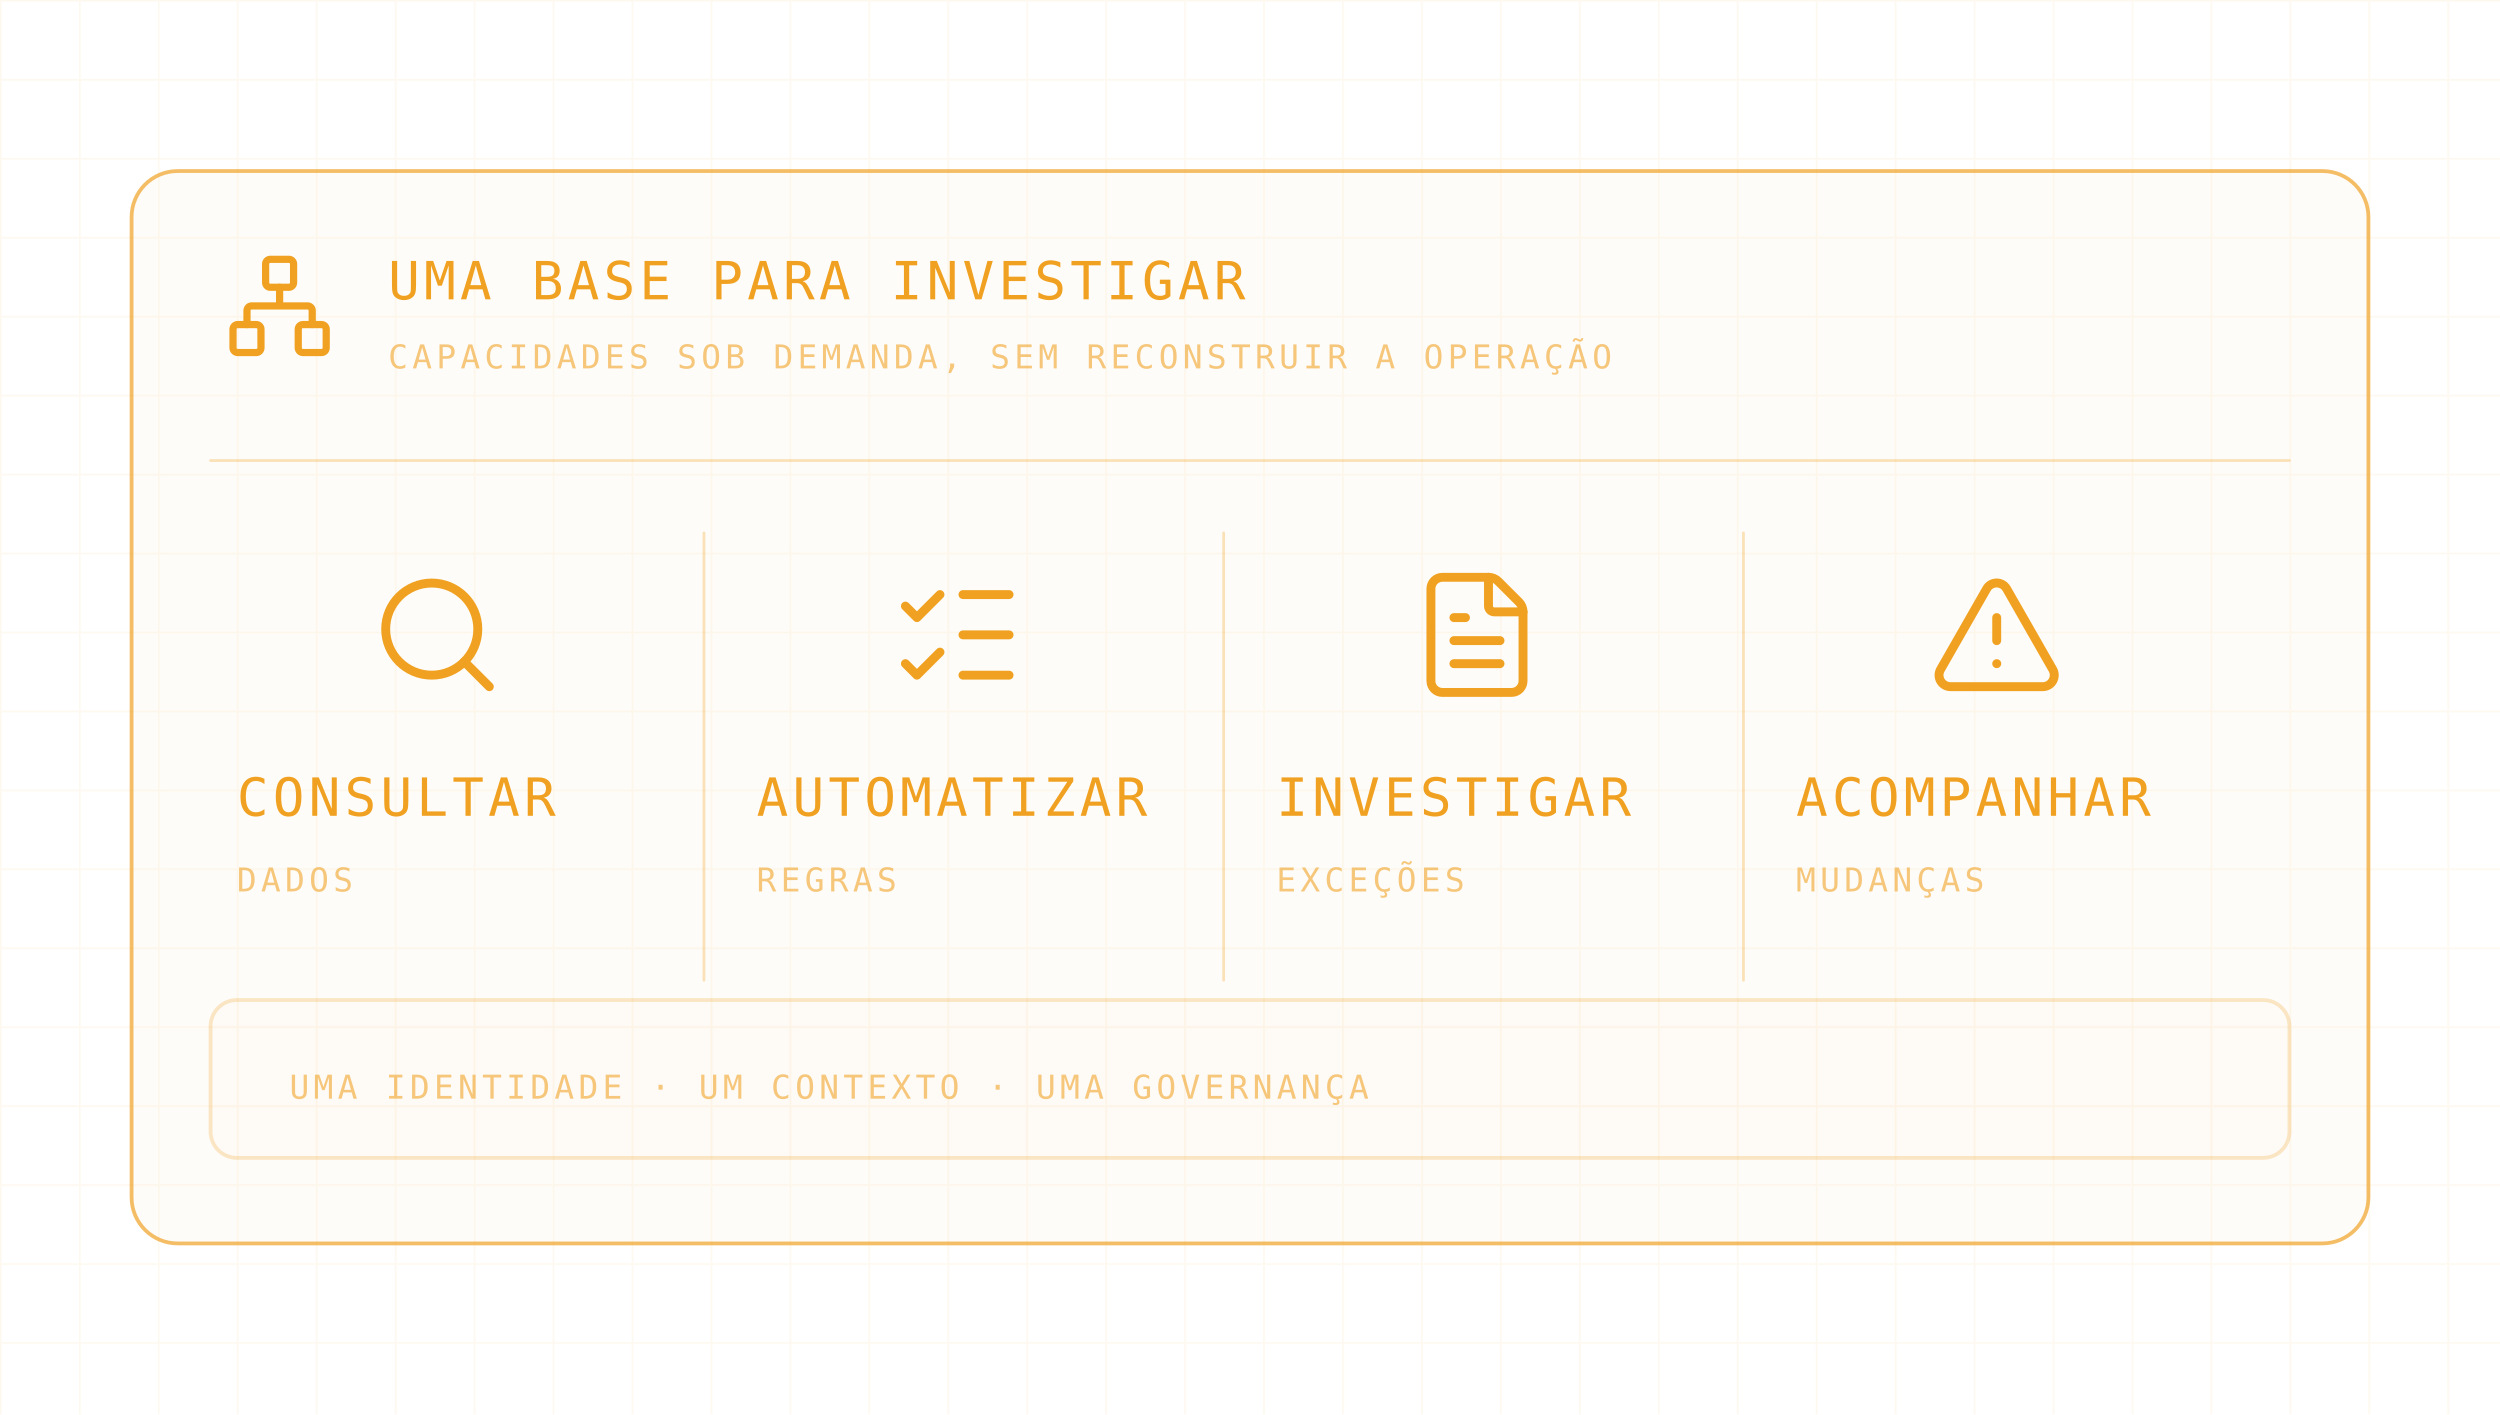
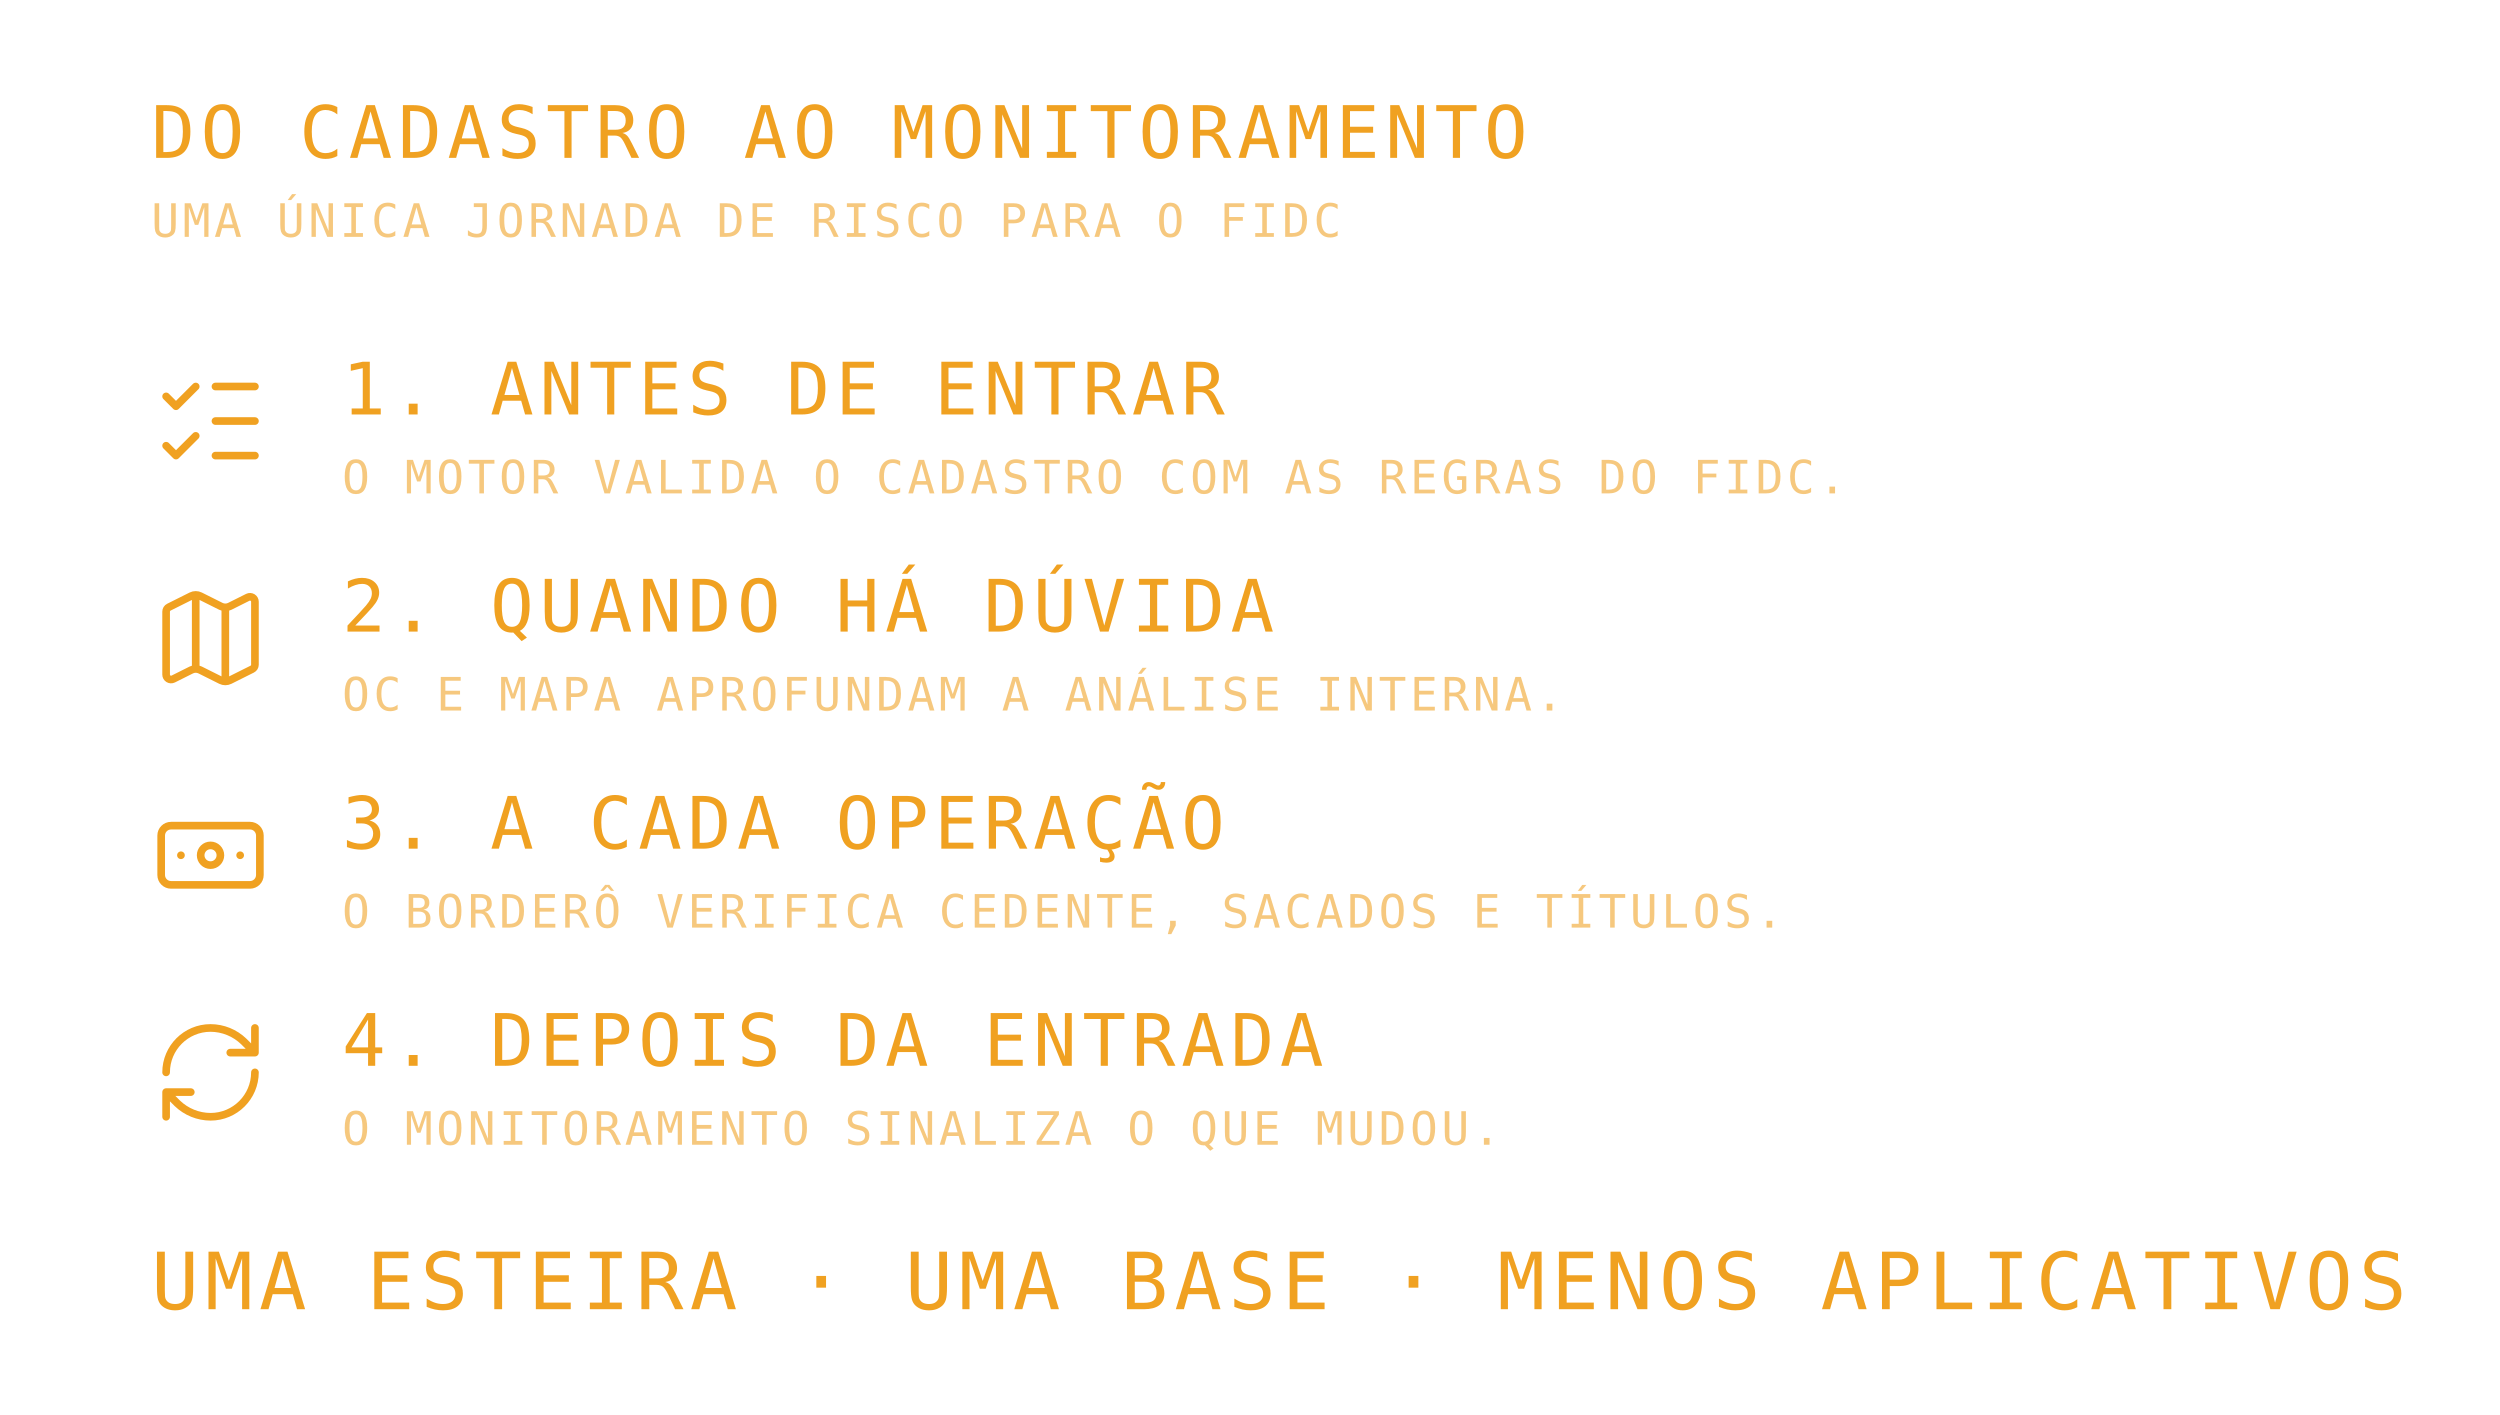
<svg xmlns="http://www.w3.org/2000/svg" width="760" height="430" viewBox="0 0 760 430" role="img" aria-labelledby="title description">
  <style>
  :host{display:block;color:#f0a121}
  svg{display:block;width:100%;height:auto;aspect-ratio:16/9;background:transparent;overflow:hidden}
  .sk-grid{fill:none;stroke:#f0a121;stroke-width:1;stroke-opacity:.07}
  .sk-line,.sk-icon,.sk-flow,.sk-hair,.sk-ghost{fill:none;stroke:#f0a121;stroke-linecap:round;stroke-linejoin:round;vector-effect:non-scaling-stroke}
  .sk-line,.sk-icon{stroke-width:1.55}
  .sk-hair{stroke-width:.85;stroke-opacity:.3}
  .sk-ghost{stroke-width:1;stroke-opacity:.28;stroke-dasharray:5 7}
  .sk-flow{stroke-width:1.1;stroke-opacity:.42;stroke-dasharray:7 8;animation:flow 2.2s linear infinite}
  .sk-plane,.sk-row-bg,.sk-icon-box{fill:rgba(240,161,33,.024);stroke:#f0a121;stroke-width:1.15;stroke-opacity:.68;vector-effect:non-scaling-stroke}
  .sk-row-bg{fill:rgba(240,161,33,.018);stroke-opacity:.24}
  .sk-icon-box{stroke-opacity:.34}
  .sk-hot{fill:#f0a121;filter:url(#soft-glow)}
  .sk-label{fill:#f0a121;font:500 16px 'DM Mono',ui-monospace,monospace;letter-spacing:.08em}
  .sk-small-label{fill:#f0a121;fill-opacity:.58;font:500 10px 'DM Mono',ui-monospace,monospace;letter-spacing:.13em}
  .is-muted{opacity:.45}
  .sk-corner{fill:none;stroke:#f0a121;stroke-width:1;stroke-opacity:.35}
  .sk-node-ring,.sk-timeline-dot{fill:rgba(240,161,33,.018);stroke:#f0a121;stroke-width:1.4;vector-effect:non-scaling-stroke}
  .sk-timeline-dot{fill:#f0a121;stroke-width:0;filter:url(#soft-glow)}
  @keyframes flow{to{stroke-dashoffset:-30}}
  @media(prefers-reduced-motion:reduce){*{animation:none!important}}
</style>
-   <defs>
-     <pattern id="vision-infra-foundation-grid" width="24" height="24" patternUnits="userSpaceOnUse">
-       <path d="M24 0H0V24" class="sk-grid" />
-     </pattern>
-     <filter id="soft-glow">
-       <feGaussianBlur stdDeviation="3" result="blur" />
-       <feMerge>
-         <feMergeNode in="blur" />
-         <feMergeNode in="SourceGraphic" />
-       </feMerge>
-     </filter>
-   </defs>
-   <rect width="760" height="430" fill="url(#vision-infra-foundation-grid)" />
-   <rect class="sk-plane" x="40" y="52" width="680" height="326" rx="14" />
-   <g class="sk-icon" transform="translate(68 76) scale(1.416667)">
-     <rect x="16" y="16" width="6" height="6" rx="1" />
-     <rect x="2" y="16" width="6" height="6" rx="1" />
-     <rect x="9" y="2" width="6" height="6" rx="1" />
-     <path d="M5 16v-3a1 1 0 0 1 1-1h12a1 1 0 0 1 1 1v3M12 12V8" />
+   <style>.vision-editorial .sk-label{font-size:22px}.vision-editorial .sk-small-label{font-size:14px;letter-spacing:.08em}.vision-editorial .vision-total{font-size:24px}</style>
+   <g class="vision-editorial">
+     <text class="sk-label" x="46" y="48">DO CADASTRO AO MONITORAMENTO</text>
+     <text class="sk-small-label" x="46" y="72">UMA ÚNICA JORNADA DE RISCO PARA O FIDC</text>
+     <g transform="translate(46 106)">
+       <g class="sk-icon" transform="translate(0 4) scale(1.5)">
+         <path d="M13 5h8M13 12h8M13 19h8m-18-2 2 2 4-4M3 7l2 2 4-4" />
+       </g>
+       <text class="sk-label" x="58" y="20">1. ANTES DE ENTRAR</text>
+       <text class="sk-small-label" x="58" y="44">O MOTOR VALIDA O CADASTRO COM AS REGRAS DO FIDC.</text>
+     </g>
+     <g transform="translate(46 172)">
+       <g class="sk-icon" transform="translate(0 4) scale(1.5)">
+         <path d="M14.106 5.553a2 2 0 0 0 1.788 0l3.659-1.83A1 1 0 0 1 21 4.619v12.764a1 1 0 0 1-.553.894l-4.553 2.277a2 2 0 0 1-1.788 0l-4.212-2.106a2 2 0 0 0-1.788 0l-3.659 1.83A1 1 0 0 1 3 19.381V6.618a1 1 0 0 1 .553-.894l4.553-2.277a2 2 0 0 1 1.788 0zM15 5.764v15M9 3.236v15" />
+       </g>
+       <text class="sk-label" x="58" y="20">2. QUANDO HÁ DÚVIDA</text>
+       <text class="sk-small-label" x="58" y="44">OC E MAPA APROFUNDAM A ANÁLISE INTERNA.</text>
+     </g>
+     <g transform="translate(46 238)">
+       <g class="sk-icon" transform="translate(0 4) scale(1.5)">
+         <rect width="20" height="12" x="2" y="6" rx="2" />
+         <circle cx="12" cy="12" r="2" />
+         <path d="M6 12h.01M18 12h.01" />
+       </g>
+       <text class="sk-label" x="58" y="20">3. A CADA OPERAÇÃO</text>
+       <text class="sk-small-label" x="58" y="44">O BORDERÔ VERIFICA CEDENTE, SACADOS E TÍTULOS.</text>
+     </g>
+     <g transform="translate(46 304)">
+       <g class="sk-icon" transform="translate(0 4) scale(1.5)">
+         <path d="M3 12a9 9 0 0 1 9-9 9.75 9.75 0 0 1 6.74 2.74L21 8M21 3v5h-5M21 12a9 9 0 0 1-9 9 9.75 9.75 0 0 1-6.74-2.74L3 16M8 16H3v5" />
+       </g>
+       <text class="sk-label" x="58" y="20">4. DEPOIS DA ENTRADA</text>
+       <text class="sk-small-label" x="58" y="44">O MONITORAMENTO SINALIZA O QUE MUDOU.</text>
+     </g>
+     <text class="sk-label vision-total" x="46" y="398">UMA ESTEIRA · UMA BASE · MENOS APLICATIVOS</text>
  </g>
-   <text class="sk-label" x="118" y="91">UMA BASE PARA INVESTIGAR</text>
-   <text class="sk-small-label" x="118" y="112">CAPACIDADES SOB DEMANDA, SEM RECONSTRUIR A OPERAÇÃO</text>
-   <path class="sk-hair" d="M64 140h632" />
-   <g transform="translate(72 172)">
-     <g class="sk-icon" transform="translate(40 0) scale(1.75)">
-       <path d="m21 21-4.34-4.34" />
-       <circle cx="11" cy="11" r="8" />
-     </g>
-     <text class="sk-label" x="0" y="76">CONSULTAR</text>
-     <text class="sk-small-label" x="0" y="99">DADOS</text>
-     <path class="sk-hair" d="M142-10v136" />
-   </g>
-   <g transform="translate(230 172)">
-     <g class="sk-icon" transform="translate(40 0) scale(1.75)">
-       <path d="M13 5h8M13 12h8M13 19h8m-18-2 2 2 4-4M3 7l2 2 4-4" />
-     </g>
-     <text class="sk-label" x="0" y="76">AUTOMATIZAR</text>
-     <text class="sk-small-label" x="0" y="99">REGRAS</text>
-     <path class="sk-hair" d="M142-10v136" />
-   </g>
-   <g transform="translate(388 172)">
-     <g class="sk-icon" transform="translate(40 0) scale(1.75)">
-       <path d="M6 22a2 2 0 0 1-2-2V4a2 2 0 0 1 2-2h8a2.4 2.4 0 0 1 1.704.706l3.588 3.588A2.4 2.4 0 0 1 20 8v12a2 2 0 0 1-2 2z" />
-       <path d="M14 2v5a1 1 0 0 0 1 1h5M10 9H8M16 13H8M16 17H8" />
-     </g>
-     <text class="sk-label" x="0" y="76">INVESTIGAR</text>
-     <text class="sk-small-label" x="0" y="99">EXCEÇÕES</text>
-     <path class="sk-hair" d="M142-10v136" />
-   </g>
-   <g transform="translate(546 172)">
-     <g class="sk-icon" transform="translate(40 0) scale(1.75)">
-       <path d="m21.73 18-8-14a2 2 0 0 0-3.48 0l-8 14A2 2 0 0 0 4 21h16a2 2 0 0 0 1.73-3" />
-       <path d="M12 9v4M12 17h.01" />
-     </g>
-     <text class="sk-label" x="0" y="76">ACOMPANHAR</text>
-     <text class="sk-small-label" x="0" y="99">MUDANÇAS</text>
-   </g>
-   <rect class="sk-row-bg" x="64" y="304" width="632" height="48" rx="8" />
-   <text class="sk-small-label" x="88" y="334">UMA IDENTIDADE · UM CONTEXTO · UMA GOVERNANÇA</text>
</svg>
